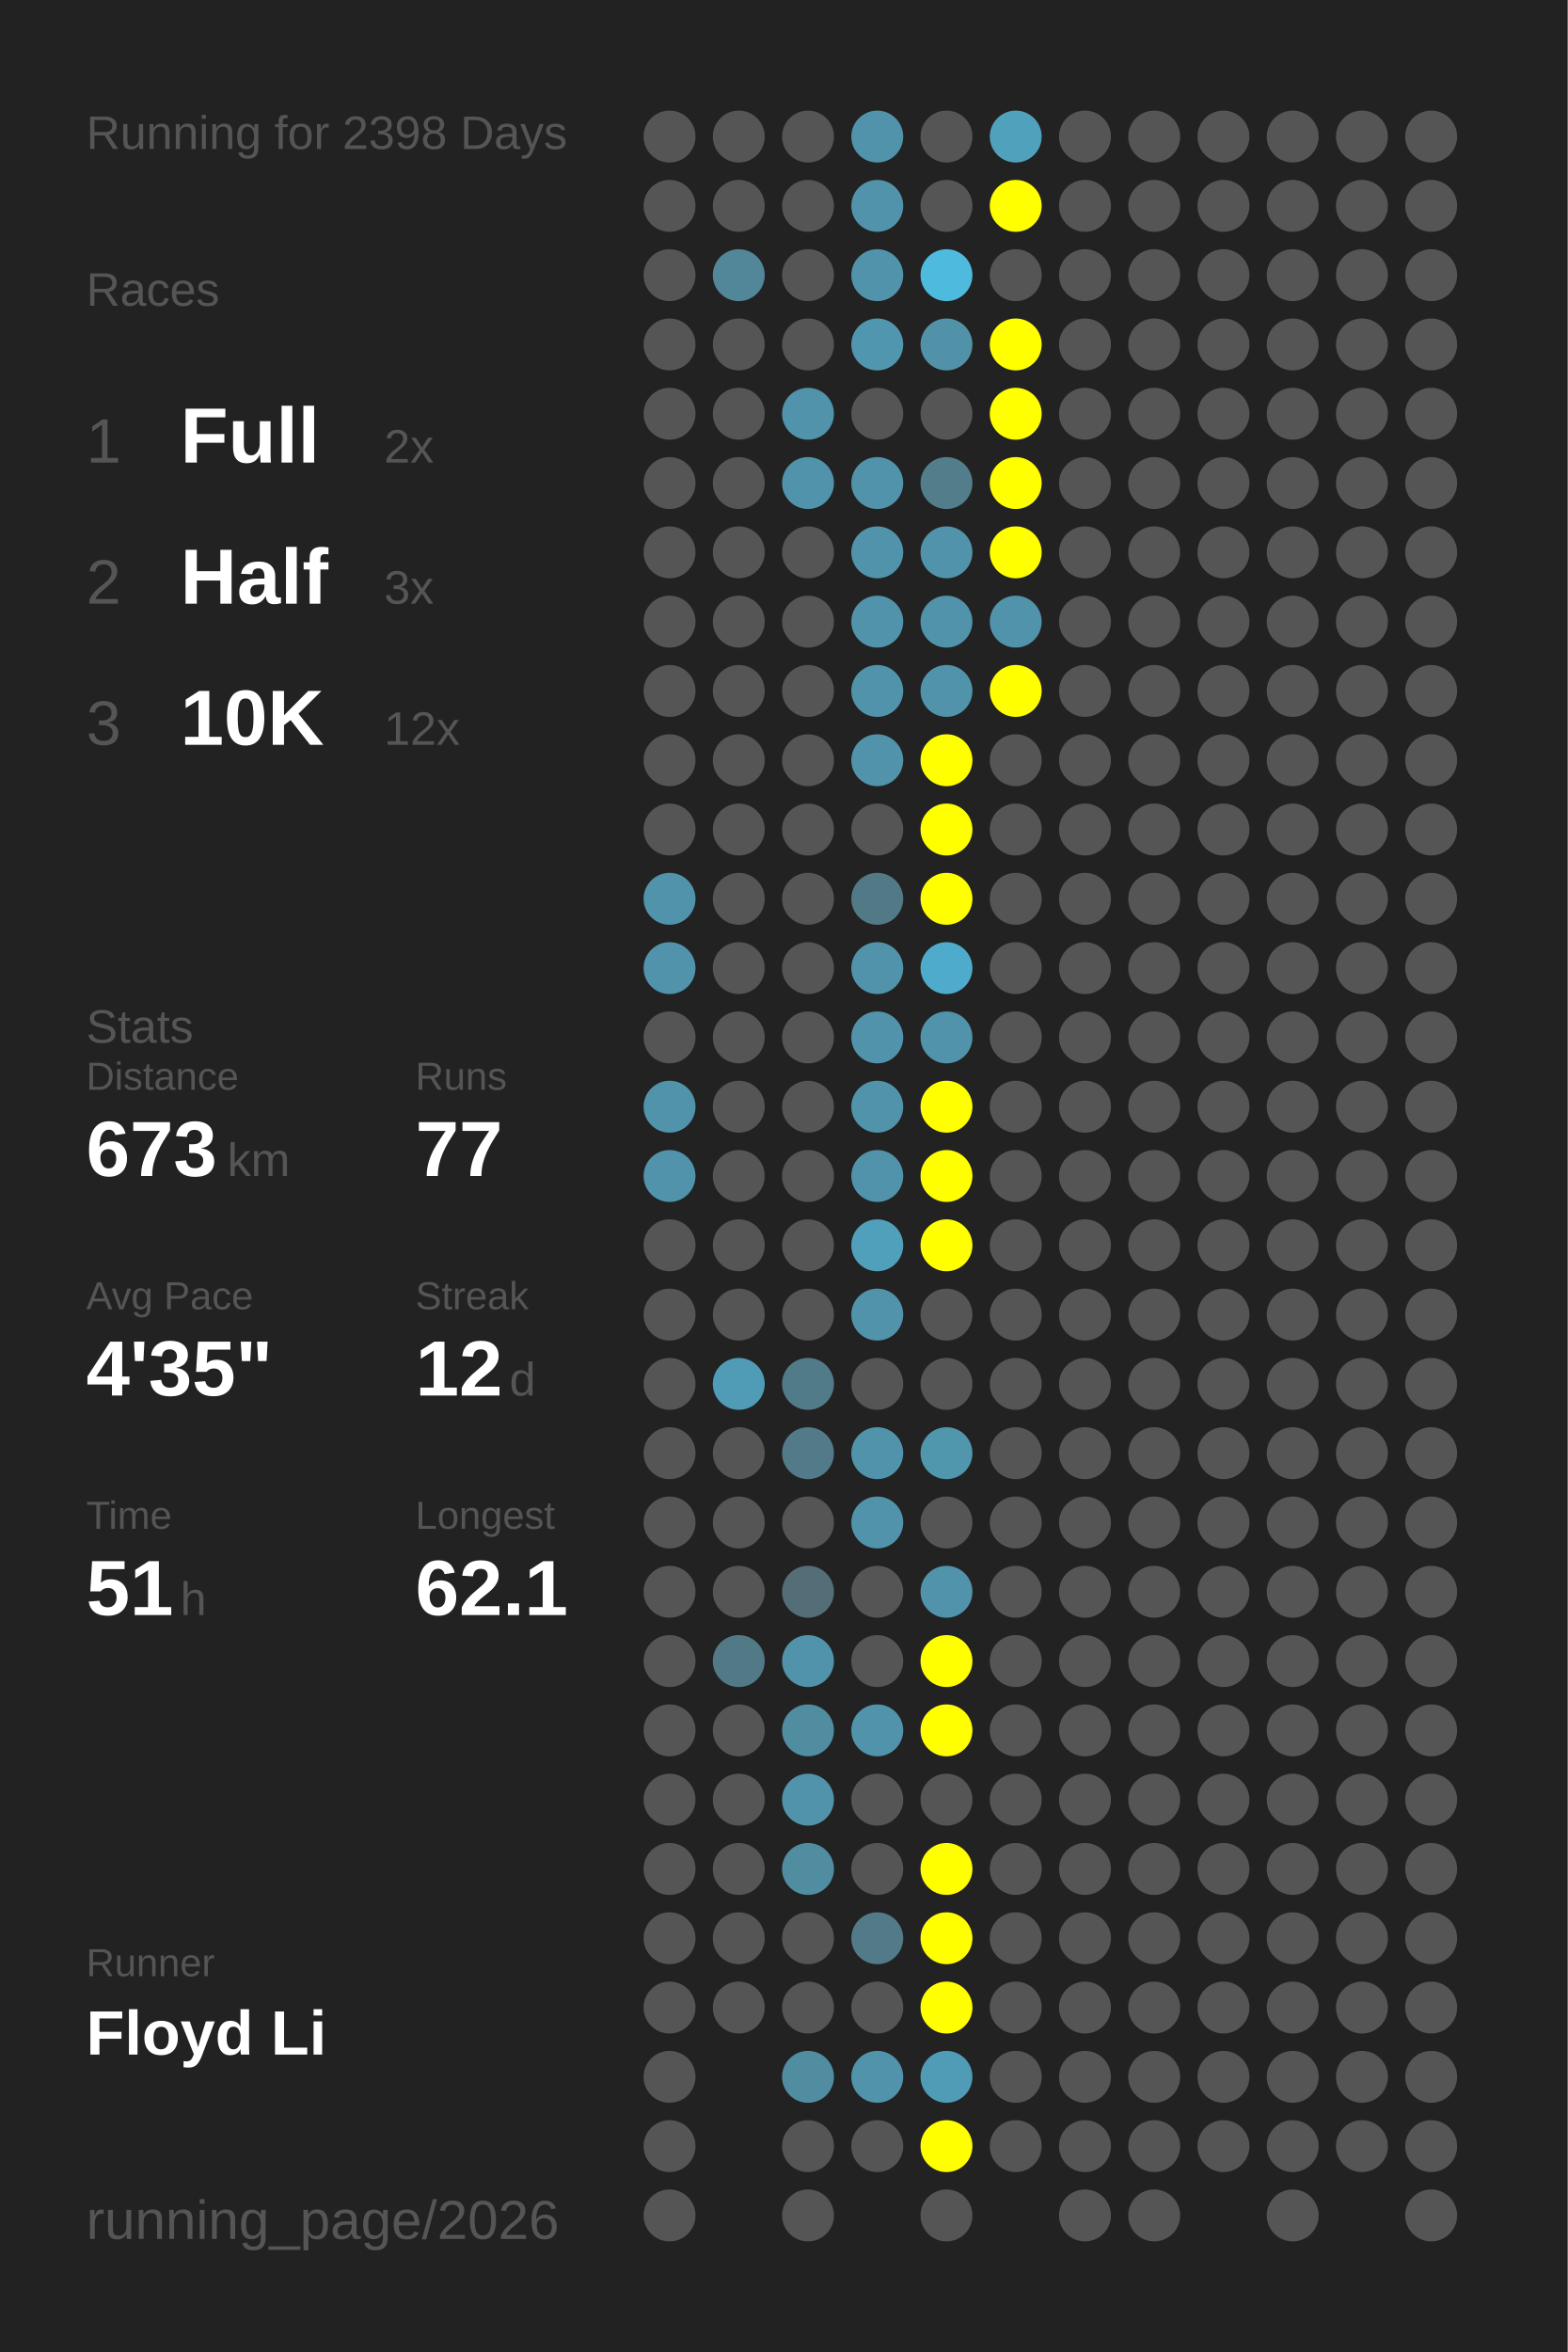
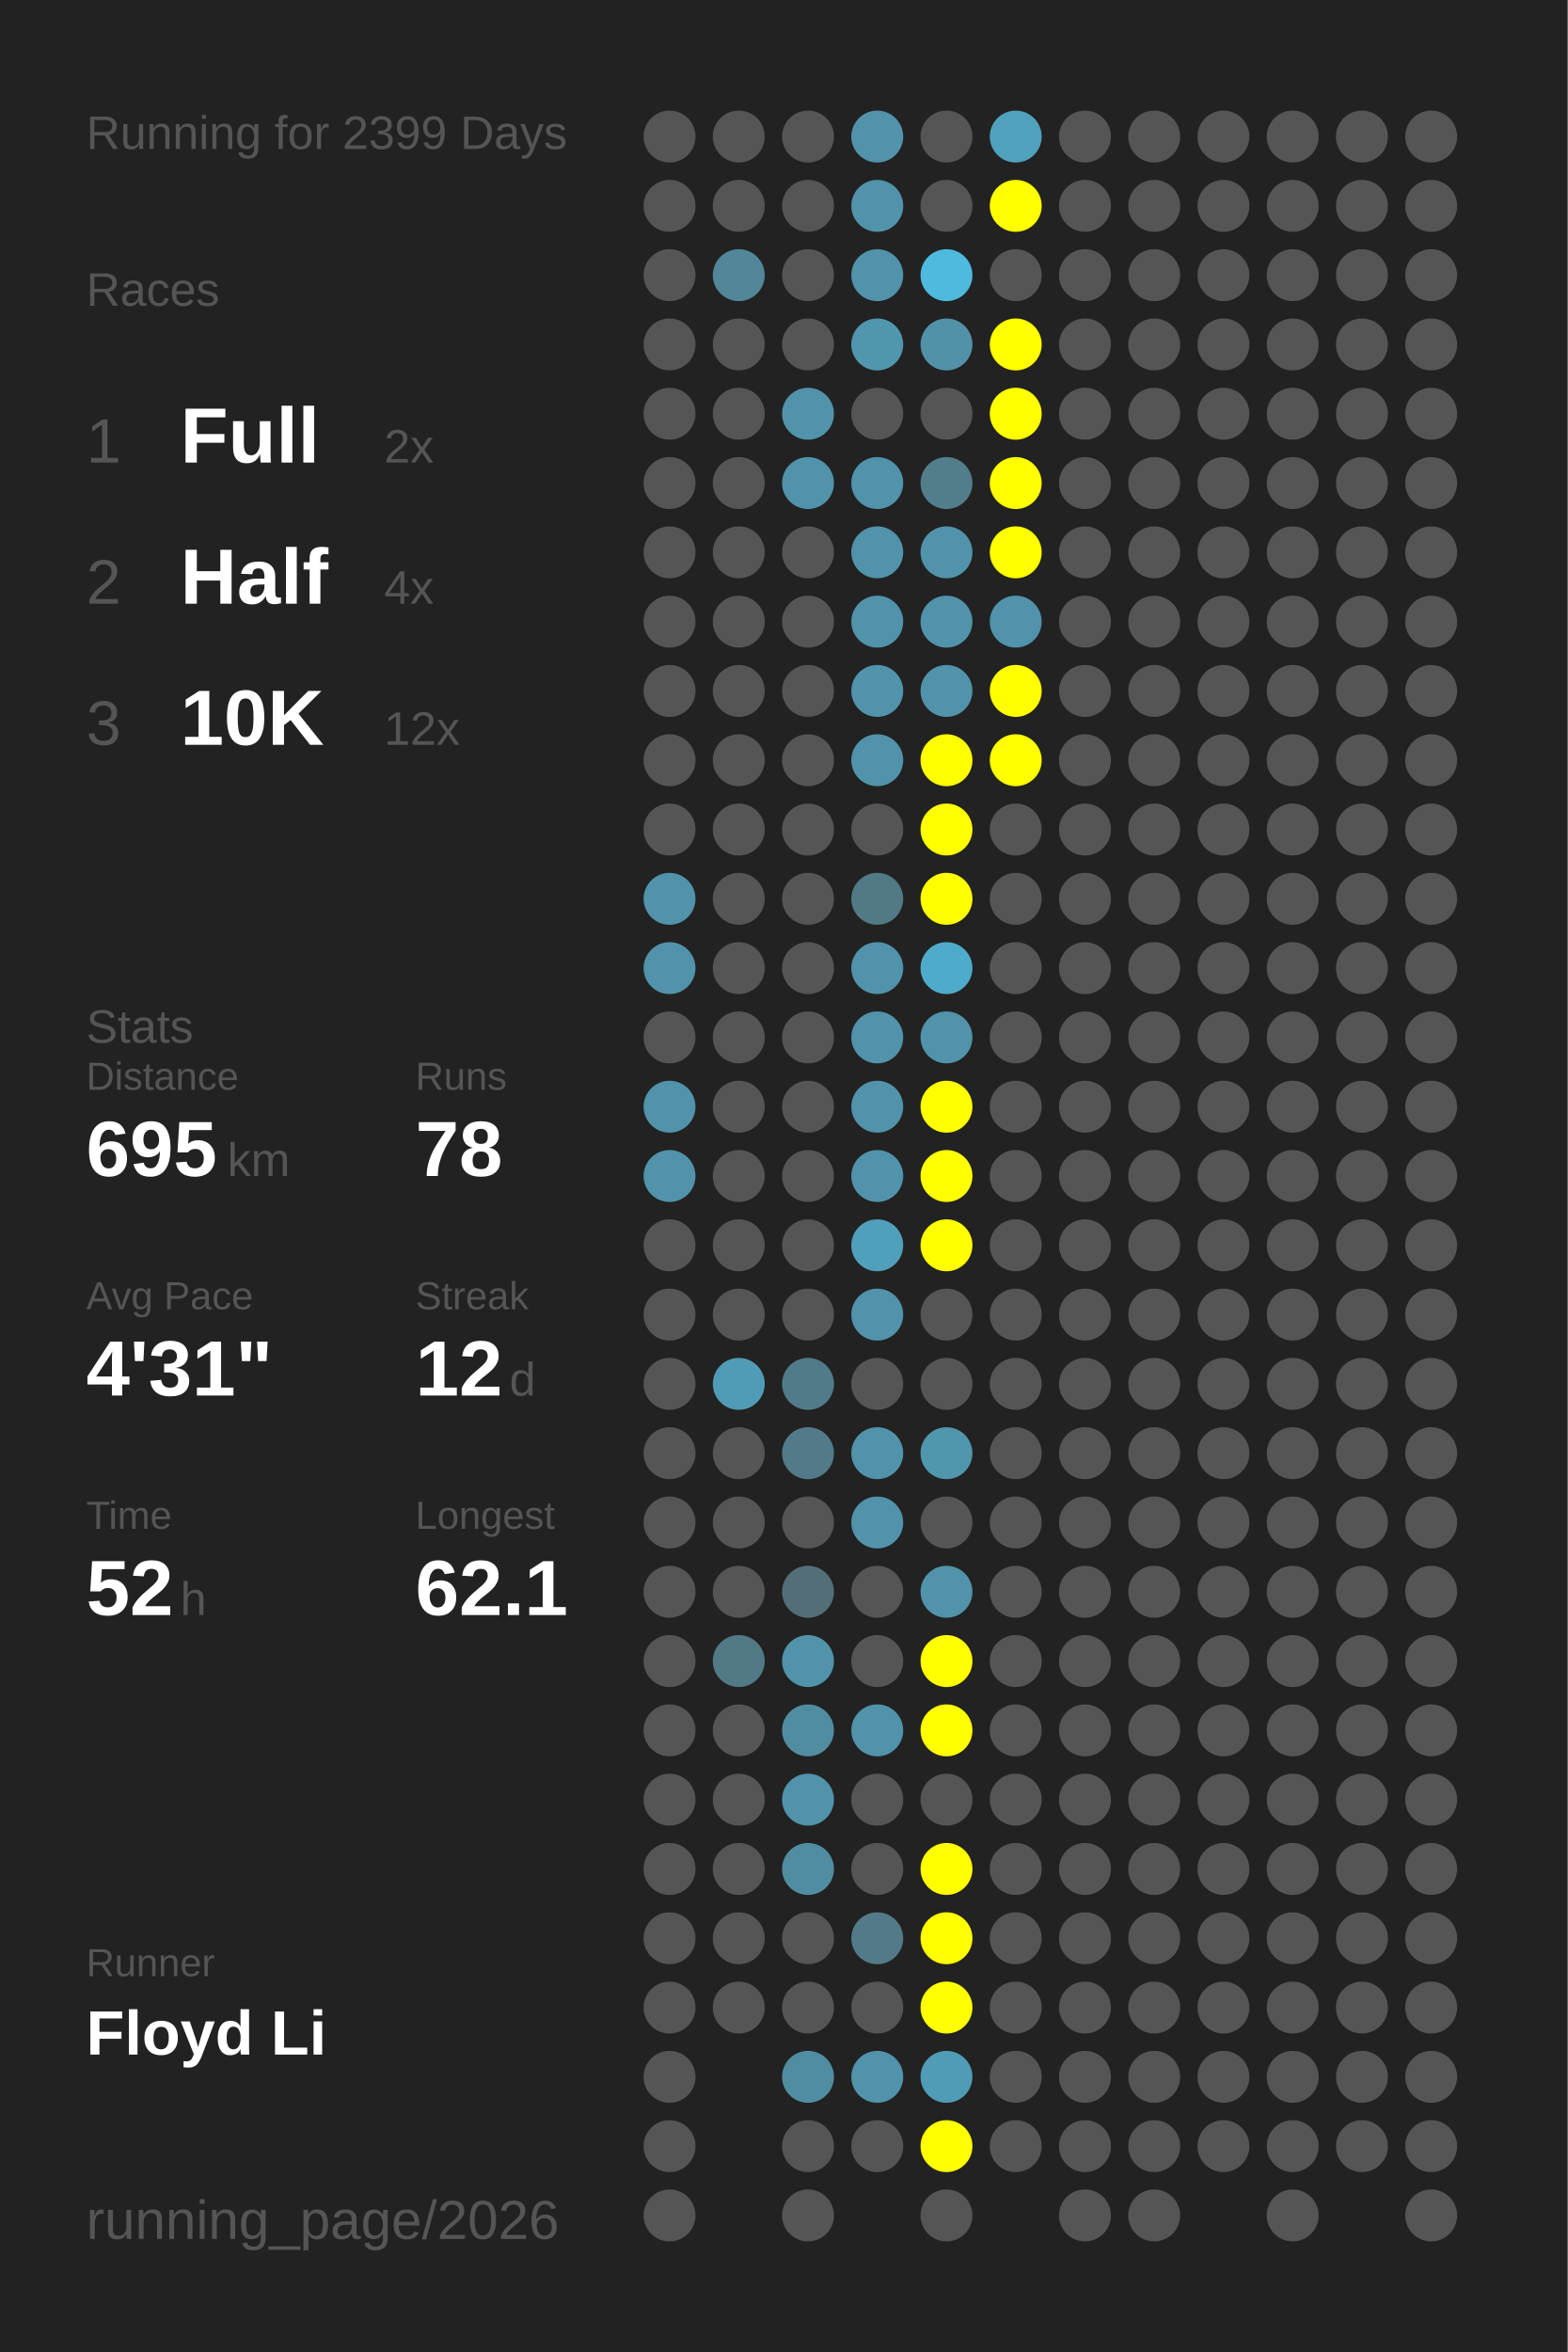
<svg xmlns="http://www.w3.org/2000/svg" baseProfile="full" height="300mm" version="1.1" viewBox="0,0,200,300" width="200mm">
  <defs />
  <rect fill="#222222" height="300" width="200" x="0" y="0" />
-   <text fill="#555555" style="font-size:6px; font-family:Arial;" x="11" y="19">Running for 2398 Days</text>
+   <text fill="#555555" style="font-size:6px; font-family:Arial;" x="11" y="19">Running for 2399 Days</text>
  <text fill="#555555" style="font-size:6px; font-family:Arial;" x="11" y="39">Races</text>
  <text fill="#555555" style="font-size:8px; font-family:Arial;" x="11" y="59">1</text>
  <text fill="#FFFFFF" style="font-size:10px; font-family:Arial; font-weight:bold;" x="23" y="59">Full</text>
  <text fill="#555555" style="font-size:6px; font-family:Arial;" x="49" y="59">2x</text>
  <text fill="#555555" style="font-size:8px; font-family:Arial;" x="11" y="77">2</text>
  <text fill="#FFFFFF" style="font-size:10px; font-family:Arial; font-weight:bold;" x="23" y="77">Half</text>
-   <text fill="#555555" style="font-size:6px; font-family:Arial;" x="49" y="77">3x</text>
+   <text fill="#555555" style="font-size:6px; font-family:Arial;" x="49" y="77">4x</text>
  <text fill="#555555" style="font-size:8px; font-family:Arial;" x="11" y="95">3</text>
  <text fill="#FFFFFF" style="font-size:10px; font-family:Arial; font-weight:bold;" x="23" y="95">10K</text>
  <text fill="#555555" style="font-size:6px; font-family:Arial;" x="49" y="95">12x</text>
  <text fill="#555555" style="font-size:6px; font-family:Arial;" x="11" y="133">Stats</text>
  <text fill="#555555" style="font-size:5px; font-family:Arial;" x="11" y="139">Distance</text>
-   <text fill="#FFFFFF" style="font-size:10px; font-family:Arial; font-weight:bold;" x="11" y="150">673</text>
+   <text fill="#FFFFFF" style="font-size:10px; font-family:Arial; font-weight:bold;" x="11" y="150">695</text>
  <text fill="#555555" style="font-size:6px; font-family:Arial;" x="29" y="150">km</text>
  <text fill="#555555" style="font-size:5px; font-family:Arial;" x="53" y="139">Runs</text>
-   <text fill="#FFFFFF" style="font-size:10px; font-family:Arial; font-weight:bold;" x="53" y="150">77</text>
+   <text fill="#FFFFFF" style="font-size:10px; font-family:Arial; font-weight:bold;" x="53" y="150">78</text>
  <text fill="#555555" style="font-size:5px; font-family:Arial;" x="11" y="167">Avg Pace</text>
-   <text fill="#FFFFFF" style="font-size:10px; font-family:Arial; font-weight:bold;" x="11" y="178">4'35"</text>
+   <text fill="#FFFFFF" style="font-size:10px; font-family:Arial; font-weight:bold;" x="11" y="178">4'31"</text>
  <text fill="#555555" style="font-size:5px; font-family:Arial;" x="53" y="167">Streak</text>
  <text fill="#FFFFFF" style="font-size:10px; font-family:Arial; font-weight:bold;" x="53" y="178">12</text>
  <text fill="#555555" style="font-size:6px; font-family:Arial;" x="65" y="178">d</text>
  <text fill="#555555" style="font-size:5px; font-family:Arial;" x="11" y="195">Time</text>
-   <text fill="#FFFFFF" style="font-size:10px; font-family:Arial; font-weight:bold;" x="11" y="206">51</text>
+   <text fill="#FFFFFF" style="font-size:10px; font-family:Arial; font-weight:bold;" x="11" y="206">52</text>
  <text fill="#555555" style="font-size:6px; font-family:Arial;" x="23" y="206">h</text>
  <text fill="#555555" style="font-size:5px; font-family:Arial;" x="53" y="195">Longest</text>
  <text fill="#FFFFFF" style="font-size:10px; font-family:Arial; font-weight:bold;" x="53" y="206">62.1</text>
  <text fill="#555555" style="font-size:5px; font-family:Arial;" x="11" y="252.065">Runner</text>
  <text fill="#FFFFFF" style="font-size:8px; font-family:Arial; font-weight:bold;" x="11" y="262.065">Floyd Li</text>
  <text fill="#555555" style="font-size:7px; font-family:Arial;" x="11" y="285.581">running_page/2026</text>
  <circle cx="85.417" cy="17.419" fill="#555555" r="3.312" />
  <circle cx="85.417" cy="26.258" fill="#555555" r="3.312" />
  <circle cx="85.417" cy="35.097" fill="#555555" r="3.312" />
  <circle cx="85.417" cy="43.935" fill="#555555" r="3.312" />
  <circle cx="85.417" cy="52.774" fill="#555555" r="3.312" />
  <circle cx="85.417" cy="61.613" fill="#555555" r="3.312" />
  <circle cx="85.417" cy="70.452" fill="#555555" r="3.312" />
  <circle cx="85.417" cy="79.29" fill="#555555" r="3.312" />
  <circle cx="85.417" cy="88.129" fill="#555555" r="3.312" />
  <circle cx="85.417" cy="96.968" fill="#555555" r="3.312" />
  <circle cx="85.417" cy="105.806" fill="#555555" r="3.312" />
  <circle cx="85.417" cy="114.645" fill="#5093aa" r="3.312" />
  <circle cx="85.417" cy="123.484" fill="#5093aa" r="3.312" />
  <circle cx="85.417" cy="132.323" fill="#555555" r="3.312" />
  <circle cx="85.417" cy="141.161" fill="#5093aa" r="3.312" />
  <circle cx="85.417" cy="150" fill="#5093aa" r="3.312" />
  <circle cx="85.417" cy="158.839" fill="#555555" r="3.312" />
  <circle cx="85.417" cy="167.677" fill="#555555" r="3.312" />
  <circle cx="85.417" cy="176.516" fill="#555555" r="3.312" />
  <circle cx="85.417" cy="185.355" fill="#555555" r="3.312" />
  <circle cx="85.417" cy="194.194" fill="#555555" r="3.312" />
  <circle cx="85.417" cy="203.032" fill="#555555" r="3.312" />
  <circle cx="85.417" cy="211.871" fill="#555555" r="3.312" />
  <circle cx="85.417" cy="220.71" fill="#555555" r="3.312" />
  <circle cx="85.417" cy="229.548" fill="#555555" r="3.312" />
  <circle cx="85.417" cy="238.387" fill="#555555" r="3.312" />
  <circle cx="85.417" cy="247.226" fill="#555555" r="3.312" />
  <circle cx="85.417" cy="256.065" fill="#555555" r="3.312" />
  <circle cx="85.417" cy="264.903" fill="#555555" r="3.312" />
  <circle cx="85.417" cy="273.742" fill="#555555" r="3.312" />
  <circle cx="85.417" cy="282.581" fill="#555555" r="3.312" />
  <circle cx="94.25" cy="17.419" fill="#555555" r="3.312" />
  <circle cx="94.25" cy="26.258" fill="#555555" r="3.312" />
  <circle cx="94.25" cy="35.097" fill="#518799" r="3.312" />
  <circle cx="94.25" cy="43.935" fill="#555555" r="3.312" />
  <circle cx="94.25" cy="52.774" fill="#555555" r="3.312" />
  <circle cx="94.25" cy="61.613" fill="#555555" r="3.312" />
  <circle cx="94.25" cy="70.452" fill="#555555" r="3.312" />
  <circle cx="94.25" cy="79.29" fill="#555555" r="3.312" />
  <circle cx="94.25" cy="88.129" fill="#555555" r="3.312" />
  <circle cx="94.25" cy="96.968" fill="#555555" r="3.312" />
  <circle cx="94.25" cy="105.806" fill="#555555" r="3.312" />
  <circle cx="94.25" cy="114.645" fill="#555555" r="3.312" />
  <circle cx="94.25" cy="123.484" fill="#555555" r="3.312" />
  <circle cx="94.25" cy="132.323" fill="#555555" r="3.312" />
  <circle cx="94.25" cy="141.161" fill="#555555" r="3.312" />
  <circle cx="94.25" cy="150" fill="#555555" r="3.312" />
  <circle cx="94.25" cy="158.839" fill="#555555" r="3.312" />
  <circle cx="94.25" cy="167.677" fill="#555555" r="3.312" />
  <circle cx="94.25" cy="176.516" fill="#509cb6" r="3.312" />
  <circle cx="94.25" cy="185.355" fill="#555555" r="3.312" />
  <circle cx="94.25" cy="194.194" fill="#555555" r="3.312" />
  <circle cx="94.25" cy="203.032" fill="#555555" r="3.312" />
  <circle cx="94.25" cy="211.871" fill="#527986" r="3.312" />
  <circle cx="94.25" cy="220.71" fill="#555555" r="3.312" />
  <circle cx="94.25" cy="229.548" fill="#555555" r="3.312" />
  <circle cx="94.25" cy="238.387" fill="#555555" r="3.312" />
  <circle cx="94.25" cy="247.226" fill="#555555" r="3.312" />
  <circle cx="94.25" cy="256.065" fill="#555555" r="3.312" />
  <circle cx="103.083" cy="17.419" fill="#555555" r="3.312" />
  <circle cx="103.083" cy="26.258" fill="#555555" r="3.312" />
  <circle cx="103.083" cy="35.097" fill="#555555" r="3.312" />
  <circle cx="103.083" cy="43.935" fill="#555555" r="3.312" />
  <circle cx="103.083" cy="52.774" fill="#5093aa" r="3.312" />
  <circle cx="103.083" cy="61.613" fill="#5093aa" r="3.312" />
  <circle cx="103.083" cy="70.452" fill="#555555" r="3.312" />
  <circle cx="103.083" cy="79.29" fill="#555555" r="3.312" />
  <circle cx="103.083" cy="88.129" fill="#555555" r="3.312" />
  <circle cx="103.083" cy="96.968" fill="#555555" r="3.312" />
  <circle cx="103.083" cy="105.806" fill="#555555" r="3.312" />
  <circle cx="103.083" cy="114.645" fill="#555555" r="3.312" />
  <circle cx="103.083" cy="123.484" fill="#555555" r="3.312" />
  <circle cx="103.083" cy="132.323" fill="#555555" r="3.312" />
  <circle cx="103.083" cy="141.161" fill="#555555" r="3.312" />
  <circle cx="103.083" cy="150" fill="#555555" r="3.312" />
  <circle cx="103.083" cy="158.839" fill="#555555" r="3.312" />
  <circle cx="103.083" cy="167.677" fill="#555555" r="3.312" />
  <circle cx="103.083" cy="176.516" fill="#527b8a" r="3.312" />
  <circle cx="103.083" cy="185.355" fill="#527a88" r="3.312" />
  <circle cx="103.083" cy="194.194" fill="#555555" r="3.312" />
  <circle cx="103.083" cy="203.032" fill="#536e77" r="3.312" />
  <circle cx="103.083" cy="211.871" fill="#5093aa" r="3.312" />
  <circle cx="103.083" cy="220.71" fill="#518da1" r="3.312" />
  <circle cx="103.083" cy="229.548" fill="#5093aa" r="3.312" />
  <circle cx="103.083" cy="238.387" fill="#518da1" r="3.312" />
  <circle cx="103.083" cy="247.226" fill="#555555" r="3.312" />
  <circle cx="103.083" cy="256.065" fill="#555555" r="3.312" />
  <circle cx="103.083" cy="264.903" fill="#518da1" r="3.312" />
  <circle cx="103.083" cy="273.742" fill="#555555" r="3.312" />
  <circle cx="103.083" cy="282.581" fill="#555555" r="3.312" />
  <circle cx="111.917" cy="17.419" fill="#5093aa" r="3.312" />
  <circle cx="111.917" cy="26.258" fill="#5093aa" r="3.312" />
  <circle cx="111.917" cy="35.097" fill="#5093aa" r="3.312" />
  <circle cx="111.917" cy="43.935" fill="#5096ae" r="3.312" />
  <circle cx="111.917" cy="52.774" fill="#555555" r="3.312" />
  <circle cx="111.917" cy="61.613" fill="#5093aa" r="3.312" />
  <circle cx="111.917" cy="70.452" fill="#5093aa" r="3.312" />
  <circle cx="111.917" cy="79.29" fill="#5093aa" r="3.312" />
  <circle cx="111.917" cy="88.129" fill="#5093aa" r="3.312" />
  <circle cx="111.917" cy="96.968" fill="#5093aa" r="3.312" />
  <circle cx="111.917" cy="105.806" fill="#555555" r="3.312" />
  <circle cx="111.917" cy="114.645" fill="#527986" r="3.312" />
  <circle cx="111.917" cy="123.484" fill="#5093aa" r="3.312" />
  <circle cx="111.917" cy="132.323" fill="#5093aa" r="3.312" />
  <circle cx="111.917" cy="141.161" fill="#5093aa" r="3.312" />
  <circle cx="111.917" cy="150" fill="#5093aa" r="3.312" />
  <circle cx="111.917" cy="158.839" fill="#50a0bb" r="3.312" />
  <circle cx="111.917" cy="167.677" fill="#5093aa" r="3.312" />
  <circle cx="111.917" cy="176.516" fill="#555555" r="3.312" />
  <circle cx="111.917" cy="185.355" fill="#5093aa" r="3.312" />
  <circle cx="111.917" cy="194.194" fill="#5093aa" r="3.312" />
  <circle cx="111.917" cy="203.032" fill="#555555" r="3.312" />
  <circle cx="111.917" cy="211.871" fill="#555555" r="3.312" />
  <circle cx="111.917" cy="220.71" fill="#5093aa" r="3.312" />
  <circle cx="111.917" cy="229.548" fill="#555555" r="3.312" />
  <circle cx="111.917" cy="238.387" fill="#555555" r="3.312" />
  <circle cx="111.917" cy="247.226" fill="#527a88" r="3.312" />
  <circle cx="111.917" cy="256.065" fill="#555555" r="3.312" />
  <circle cx="111.917" cy="264.903" fill="#5093aa" r="3.312" />
  <circle cx="111.917" cy="273.742" fill="#555555" r="3.312" />
  <circle cx="120.75" cy="17.419" fill="#555555" r="3.312" />
  <circle cx="120.75" cy="26.258" fill="#555555" r="3.312" />
  <circle cx="120.75" cy="35.097" fill="#4ebade" r="3.312" />
  <circle cx="120.75" cy="43.935" fill="#5192a8" r="3.312" />
  <circle cx="120.75" cy="52.774" fill="#555555" r="3.312" />
  <circle cx="120.75" cy="61.613" fill="#527d8b" r="3.312" />
  <circle cx="120.75" cy="70.452" fill="#5093aa" r="3.312" />
  <circle cx="120.75" cy="79.29" fill="#5093aa" r="3.312" />
  <circle cx="120.75" cy="88.129" fill="#5093aa" r="3.312" />
  <circle cx="120.75" cy="96.968" fill="#FFFF00" r="3.312" />
  <circle cx="120.75" cy="105.806" fill="#FFFF00" r="3.312" />
  <circle cx="120.75" cy="114.645" fill="#FFFF00" r="3.312" />
  <circle cx="120.75" cy="123.484" fill="#4fabcb" r="3.312" />
  <circle cx="120.75" cy="132.323" fill="#5093aa" r="3.312" />
  <circle cx="120.75" cy="141.161" fill="#FFFF00" r="3.312" />
  <circle cx="120.75" cy="150" fill="#FFFF00" r="3.312" />
  <circle cx="120.75" cy="158.839" fill="#FFFF00" r="3.312" />
  <circle cx="120.75" cy="167.677" fill="#555555" r="3.312" />
  <circle cx="120.75" cy="176.516" fill="#555555" r="3.312" />
  <circle cx="120.75" cy="185.355" fill="#5096ad" r="3.312" />
  <circle cx="120.75" cy="194.194" fill="#555555" r="3.312" />
  <circle cx="120.75" cy="203.032" fill="#5093aa" r="3.312" />
  <circle cx="120.75" cy="211.871" fill="#FFFF00" r="3.312" />
  <circle cx="120.75" cy="220.71" fill="#FFFF00" r="3.312" />
  <circle cx="120.75" cy="229.548" fill="#555555" r="3.312" />
  <circle cx="120.75" cy="238.387" fill="#FFFF00" r="3.312" />
  <circle cx="120.75" cy="247.226" fill="#FFFF00" r="3.312" />
  <circle cx="120.75" cy="256.065" fill="#FFFF00" r="3.312" />
  <circle cx="120.75" cy="264.903" fill="#509bb5" r="3.312" />
  <circle cx="120.75" cy="273.742" fill="#FFFF00" r="3.312" />
  <circle cx="120.75" cy="282.581" fill="#555555" r="3.312" />
  <circle cx="129.583" cy="17.419" fill="#50a1bc" r="3.312" />
  <circle cx="129.583" cy="26.258" fill="#FFFF00" r="3.312" />
  <circle cx="129.583" cy="35.097" fill="#555555" r="3.312" />
  <circle cx="129.583" cy="43.935" fill="#FFFF00" r="3.312" />
  <circle cx="129.583" cy="52.774" fill="#FFFF00" r="3.312" />
  <circle cx="129.583" cy="61.613" fill="#FFFF00" r="3.312" />
  <circle cx="129.583" cy="70.452" fill="#FFFF00" r="3.312" />
  <circle cx="129.583" cy="79.29" fill="#5093aa" r="3.312" />
  <circle cx="129.583" cy="88.129" fill="#FFFF00" r="3.312" />
-   <circle cx="129.583" cy="96.968" fill="#555555" r="3.312" />
+   <circle cx="129.583" cy="96.968" fill="#FFFF00" r="3.312" />
  <circle cx="129.583" cy="105.806" fill="#555555" r="3.312" />
  <circle cx="129.583" cy="114.645" fill="#555555" r="3.312" />
  <circle cx="129.583" cy="123.484" fill="#555555" r="3.312" />
  <circle cx="129.583" cy="132.323" fill="#555555" r="3.312" />
  <circle cx="129.583" cy="141.161" fill="#555555" r="3.312" />
  <circle cx="129.583" cy="150" fill="#555555" r="3.312" />
  <circle cx="129.583" cy="158.839" fill="#555555" r="3.312" />
  <circle cx="129.583" cy="167.677" fill="#555555" r="3.312" />
  <circle cx="129.583" cy="176.516" fill="#555555" r="3.312" />
  <circle cx="129.583" cy="185.355" fill="#555555" r="3.312" />
  <circle cx="129.583" cy="194.194" fill="#555555" r="3.312" />
  <circle cx="129.583" cy="203.032" fill="#555555" r="3.312" />
  <circle cx="129.583" cy="211.871" fill="#555555" r="3.312" />
  <circle cx="129.583" cy="220.71" fill="#555555" r="3.312" />
  <circle cx="129.583" cy="229.548" fill="#555555" r="3.312" />
  <circle cx="129.583" cy="238.387" fill="#555555" r="3.312" />
  <circle cx="129.583" cy="247.226" fill="#555555" r="3.312" />
  <circle cx="129.583" cy="256.065" fill="#555555" r="3.312" />
  <circle cx="129.583" cy="264.903" fill="#555555" r="3.312" />
  <circle cx="129.583" cy="273.742" fill="#555555" r="3.312" />
  <circle cx="138.417" cy="17.419" fill="#555555" r="3.312" />
  <circle cx="138.417" cy="26.258" fill="#555555" r="3.312" />
  <circle cx="138.417" cy="35.097" fill="#555555" r="3.312" />
  <circle cx="138.417" cy="43.935" fill="#555555" r="3.312" />
  <circle cx="138.417" cy="52.774" fill="#555555" r="3.312" />
  <circle cx="138.417" cy="61.613" fill="#555555" r="3.312" />
  <circle cx="138.417" cy="70.452" fill="#555555" r="3.312" />
  <circle cx="138.417" cy="79.29" fill="#555555" r="3.312" />
  <circle cx="138.417" cy="88.129" fill="#555555" r="3.312" />
  <circle cx="138.417" cy="96.968" fill="#555555" r="3.312" />
  <circle cx="138.417" cy="105.806" fill="#555555" r="3.312" />
  <circle cx="138.417" cy="114.645" fill="#555555" r="3.312" />
  <circle cx="138.417" cy="123.484" fill="#555555" r="3.312" />
  <circle cx="138.417" cy="132.323" fill="#555555" r="3.312" />
  <circle cx="138.417" cy="141.161" fill="#555555" r="3.312" />
  <circle cx="138.417" cy="150" fill="#555555" r="3.312" />
  <circle cx="138.417" cy="158.839" fill="#555555" r="3.312" />
  <circle cx="138.417" cy="167.677" fill="#555555" r="3.312" />
  <circle cx="138.417" cy="176.516" fill="#555555" r="3.312" />
  <circle cx="138.417" cy="185.355" fill="#555555" r="3.312" />
  <circle cx="138.417" cy="194.194" fill="#555555" r="3.312" />
  <circle cx="138.417" cy="203.032" fill="#555555" r="3.312" />
  <circle cx="138.417" cy="211.871" fill="#555555" r="3.312" />
  <circle cx="138.417" cy="220.71" fill="#555555" r="3.312" />
  <circle cx="138.417" cy="229.548" fill="#555555" r="3.312" />
  <circle cx="138.417" cy="238.387" fill="#555555" r="3.312" />
  <circle cx="138.417" cy="247.226" fill="#555555" r="3.312" />
  <circle cx="138.417" cy="256.065" fill="#555555" r="3.312" />
  <circle cx="138.417" cy="264.903" fill="#555555" r="3.312" />
  <circle cx="138.417" cy="273.742" fill="#555555" r="3.312" />
  <circle cx="138.417" cy="282.581" fill="#555555" r="3.312" />
  <circle cx="147.25" cy="17.419" fill="#555555" r="3.312" />
  <circle cx="147.25" cy="26.258" fill="#555555" r="3.312" />
  <circle cx="147.25" cy="35.097" fill="#555555" r="3.312" />
  <circle cx="147.25" cy="43.935" fill="#555555" r="3.312" />
  <circle cx="147.25" cy="52.774" fill="#555555" r="3.312" />
  <circle cx="147.25" cy="61.613" fill="#555555" r="3.312" />
  <circle cx="147.25" cy="70.452" fill="#555555" r="3.312" />
  <circle cx="147.25" cy="79.29" fill="#555555" r="3.312" />
  <circle cx="147.25" cy="88.129" fill="#555555" r="3.312" />
  <circle cx="147.25" cy="96.968" fill="#555555" r="3.312" />
  <circle cx="147.25" cy="105.806" fill="#555555" r="3.312" />
  <circle cx="147.25" cy="114.645" fill="#555555" r="3.312" />
  <circle cx="147.25" cy="123.484" fill="#555555" r="3.312" />
  <circle cx="147.25" cy="132.323" fill="#555555" r="3.312" />
  <circle cx="147.25" cy="141.161" fill="#555555" r="3.312" />
  <circle cx="147.25" cy="150" fill="#555555" r="3.312" />
  <circle cx="147.25" cy="158.839" fill="#555555" r="3.312" />
  <circle cx="147.25" cy="167.677" fill="#555555" r="3.312" />
  <circle cx="147.25" cy="176.516" fill="#555555" r="3.312" />
  <circle cx="147.25" cy="185.355" fill="#555555" r="3.312" />
  <circle cx="147.25" cy="194.194" fill="#555555" r="3.312" />
  <circle cx="147.25" cy="203.032" fill="#555555" r="3.312" />
  <circle cx="147.25" cy="211.871" fill="#555555" r="3.312" />
  <circle cx="147.25" cy="220.71" fill="#555555" r="3.312" />
  <circle cx="147.25" cy="229.548" fill="#555555" r="3.312" />
  <circle cx="147.25" cy="238.387" fill="#555555" r="3.312" />
  <circle cx="147.25" cy="247.226" fill="#555555" r="3.312" />
  <circle cx="147.25" cy="256.065" fill="#555555" r="3.312" />
  <circle cx="147.25" cy="264.903" fill="#555555" r="3.312" />
  <circle cx="147.25" cy="273.742" fill="#555555" r="3.312" />
  <circle cx="147.25" cy="282.581" fill="#555555" r="3.312" />
  <circle cx="156.083" cy="17.419" fill="#555555" r="3.312" />
  <circle cx="156.083" cy="26.258" fill="#555555" r="3.312" />
  <circle cx="156.083" cy="35.097" fill="#555555" r="3.312" />
  <circle cx="156.083" cy="43.935" fill="#555555" r="3.312" />
  <circle cx="156.083" cy="52.774" fill="#555555" r="3.312" />
  <circle cx="156.083" cy="61.613" fill="#555555" r="3.312" />
  <circle cx="156.083" cy="70.452" fill="#555555" r="3.312" />
  <circle cx="156.083" cy="79.29" fill="#555555" r="3.312" />
  <circle cx="156.083" cy="88.129" fill="#555555" r="3.312" />
  <circle cx="156.083" cy="96.968" fill="#555555" r="3.312" />
  <circle cx="156.083" cy="105.806" fill="#555555" r="3.312" />
  <circle cx="156.083" cy="114.645" fill="#555555" r="3.312" />
  <circle cx="156.083" cy="123.484" fill="#555555" r="3.312" />
  <circle cx="156.083" cy="132.323" fill="#555555" r="3.312" />
  <circle cx="156.083" cy="141.161" fill="#555555" r="3.312" />
  <circle cx="156.083" cy="150" fill="#555555" r="3.312" />
  <circle cx="156.083" cy="158.839" fill="#555555" r="3.312" />
  <circle cx="156.083" cy="167.677" fill="#555555" r="3.312" />
  <circle cx="156.083" cy="176.516" fill="#555555" r="3.312" />
  <circle cx="156.083" cy="185.355" fill="#555555" r="3.312" />
  <circle cx="156.083" cy="194.194" fill="#555555" r="3.312" />
  <circle cx="156.083" cy="203.032" fill="#555555" r="3.312" />
  <circle cx="156.083" cy="211.871" fill="#555555" r="3.312" />
  <circle cx="156.083" cy="220.71" fill="#555555" r="3.312" />
  <circle cx="156.083" cy="229.548" fill="#555555" r="3.312" />
  <circle cx="156.083" cy="238.387" fill="#555555" r="3.312" />
  <circle cx="156.083" cy="247.226" fill="#555555" r="3.312" />
  <circle cx="156.083" cy="256.065" fill="#555555" r="3.312" />
  <circle cx="156.083" cy="264.903" fill="#555555" r="3.312" />
  <circle cx="156.083" cy="273.742" fill="#555555" r="3.312" />
  <circle cx="164.917" cy="17.419" fill="#555555" r="3.312" />
  <circle cx="164.917" cy="26.258" fill="#555555" r="3.312" />
  <circle cx="164.917" cy="35.097" fill="#555555" r="3.312" />
  <circle cx="164.917" cy="43.935" fill="#555555" r="3.312" />
  <circle cx="164.917" cy="52.774" fill="#555555" r="3.312" />
  <circle cx="164.917" cy="61.613" fill="#555555" r="3.312" />
  <circle cx="164.917" cy="70.452" fill="#555555" r="3.312" />
  <circle cx="164.917" cy="79.29" fill="#555555" r="3.312" />
  <circle cx="164.917" cy="88.129" fill="#555555" r="3.312" />
  <circle cx="164.917" cy="96.968" fill="#555555" r="3.312" />
  <circle cx="164.917" cy="105.806" fill="#555555" r="3.312" />
  <circle cx="164.917" cy="114.645" fill="#555555" r="3.312" />
  <circle cx="164.917" cy="123.484" fill="#555555" r="3.312" />
  <circle cx="164.917" cy="132.323" fill="#555555" r="3.312" />
  <circle cx="164.917" cy="141.161" fill="#555555" r="3.312" />
  <circle cx="164.917" cy="150" fill="#555555" r="3.312" />
  <circle cx="164.917" cy="158.839" fill="#555555" r="3.312" />
  <circle cx="164.917" cy="167.677" fill="#555555" r="3.312" />
  <circle cx="164.917" cy="176.516" fill="#555555" r="3.312" />
  <circle cx="164.917" cy="185.355" fill="#555555" r="3.312" />
  <circle cx="164.917" cy="194.194" fill="#555555" r="3.312" />
  <circle cx="164.917" cy="203.032" fill="#555555" r="3.312" />
  <circle cx="164.917" cy="211.871" fill="#555555" r="3.312" />
  <circle cx="164.917" cy="220.71" fill="#555555" r="3.312" />
  <circle cx="164.917" cy="229.548" fill="#555555" r="3.312" />
  <circle cx="164.917" cy="238.387" fill="#555555" r="3.312" />
  <circle cx="164.917" cy="247.226" fill="#555555" r="3.312" />
  <circle cx="164.917" cy="256.065" fill="#555555" r="3.312" />
  <circle cx="164.917" cy="264.903" fill="#555555" r="3.312" />
  <circle cx="164.917" cy="273.742" fill="#555555" r="3.312" />
  <circle cx="164.917" cy="282.581" fill="#555555" r="3.312" />
  <circle cx="173.75" cy="17.419" fill="#555555" r="3.312" />
  <circle cx="173.75" cy="26.258" fill="#555555" r="3.312" />
  <circle cx="173.75" cy="35.097" fill="#555555" r="3.312" />
  <circle cx="173.75" cy="43.935" fill="#555555" r="3.312" />
  <circle cx="173.75" cy="52.774" fill="#555555" r="3.312" />
  <circle cx="173.75" cy="61.613" fill="#555555" r="3.312" />
  <circle cx="173.75" cy="70.452" fill="#555555" r="3.312" />
  <circle cx="173.75" cy="79.29" fill="#555555" r="3.312" />
  <circle cx="173.75" cy="88.129" fill="#555555" r="3.312" />
  <circle cx="173.75" cy="96.968" fill="#555555" r="3.312" />
  <circle cx="173.75" cy="105.806" fill="#555555" r="3.312" />
  <circle cx="173.75" cy="114.645" fill="#555555" r="3.312" />
  <circle cx="173.75" cy="123.484" fill="#555555" r="3.312" />
  <circle cx="173.75" cy="132.323" fill="#555555" r="3.312" />
  <circle cx="173.75" cy="141.161" fill="#555555" r="3.312" />
  <circle cx="173.75" cy="150" fill="#555555" r="3.312" />
  <circle cx="173.75" cy="158.839" fill="#555555" r="3.312" />
  <circle cx="173.75" cy="167.677" fill="#555555" r="3.312" />
  <circle cx="173.75" cy="176.516" fill="#555555" r="3.312" />
  <circle cx="173.75" cy="185.355" fill="#555555" r="3.312" />
  <circle cx="173.75" cy="194.194" fill="#555555" r="3.312" />
  <circle cx="173.75" cy="203.032" fill="#555555" r="3.312" />
  <circle cx="173.75" cy="211.871" fill="#555555" r="3.312" />
  <circle cx="173.75" cy="220.71" fill="#555555" r="3.312" />
  <circle cx="173.75" cy="229.548" fill="#555555" r="3.312" />
  <circle cx="173.75" cy="238.387" fill="#555555" r="3.312" />
  <circle cx="173.75" cy="247.226" fill="#555555" r="3.312" />
  <circle cx="173.75" cy="256.065" fill="#555555" r="3.312" />
  <circle cx="173.75" cy="264.903" fill="#555555" r="3.312" />
  <circle cx="173.75" cy="273.742" fill="#555555" r="3.312" />
  <circle cx="182.583" cy="17.419" fill="#555555" r="3.312" />
  <circle cx="182.583" cy="26.258" fill="#555555" r="3.312" />
  <circle cx="182.583" cy="35.097" fill="#555555" r="3.312" />
  <circle cx="182.583" cy="43.935" fill="#555555" r="3.312" />
  <circle cx="182.583" cy="52.774" fill="#555555" r="3.312" />
  <circle cx="182.583" cy="61.613" fill="#555555" r="3.312" />
  <circle cx="182.583" cy="70.452" fill="#555555" r="3.312" />
  <circle cx="182.583" cy="79.29" fill="#555555" r="3.312" />
  <circle cx="182.583" cy="88.129" fill="#555555" r="3.312" />
  <circle cx="182.583" cy="96.968" fill="#555555" r="3.312" />
  <circle cx="182.583" cy="105.806" fill="#555555" r="3.312" />
  <circle cx="182.583" cy="114.645" fill="#555555" r="3.312" />
  <circle cx="182.583" cy="123.484" fill="#555555" r="3.312" />
  <circle cx="182.583" cy="132.323" fill="#555555" r="3.312" />
  <circle cx="182.583" cy="141.161" fill="#555555" r="3.312" />
  <circle cx="182.583" cy="150" fill="#555555" r="3.312" />
  <circle cx="182.583" cy="158.839" fill="#555555" r="3.312" />
  <circle cx="182.583" cy="167.677" fill="#555555" r="3.312" />
  <circle cx="182.583" cy="176.516" fill="#555555" r="3.312" />
  <circle cx="182.583" cy="185.355" fill="#555555" r="3.312" />
  <circle cx="182.583" cy="194.194" fill="#555555" r="3.312" />
  <circle cx="182.583" cy="203.032" fill="#555555" r="3.312" />
  <circle cx="182.583" cy="211.871" fill="#555555" r="3.312" />
  <circle cx="182.583" cy="220.71" fill="#555555" r="3.312" />
  <circle cx="182.583" cy="229.548" fill="#555555" r="3.312" />
  <circle cx="182.583" cy="238.387" fill="#555555" r="3.312" />
  <circle cx="182.583" cy="247.226" fill="#555555" r="3.312" />
  <circle cx="182.583" cy="256.065" fill="#555555" r="3.312" />
  <circle cx="182.583" cy="264.903" fill="#555555" r="3.312" />
  <circle cx="182.583" cy="273.742" fill="#555555" r="3.312" />
  <circle cx="182.583" cy="282.581" fill="#555555" r="3.312" />
</svg>
